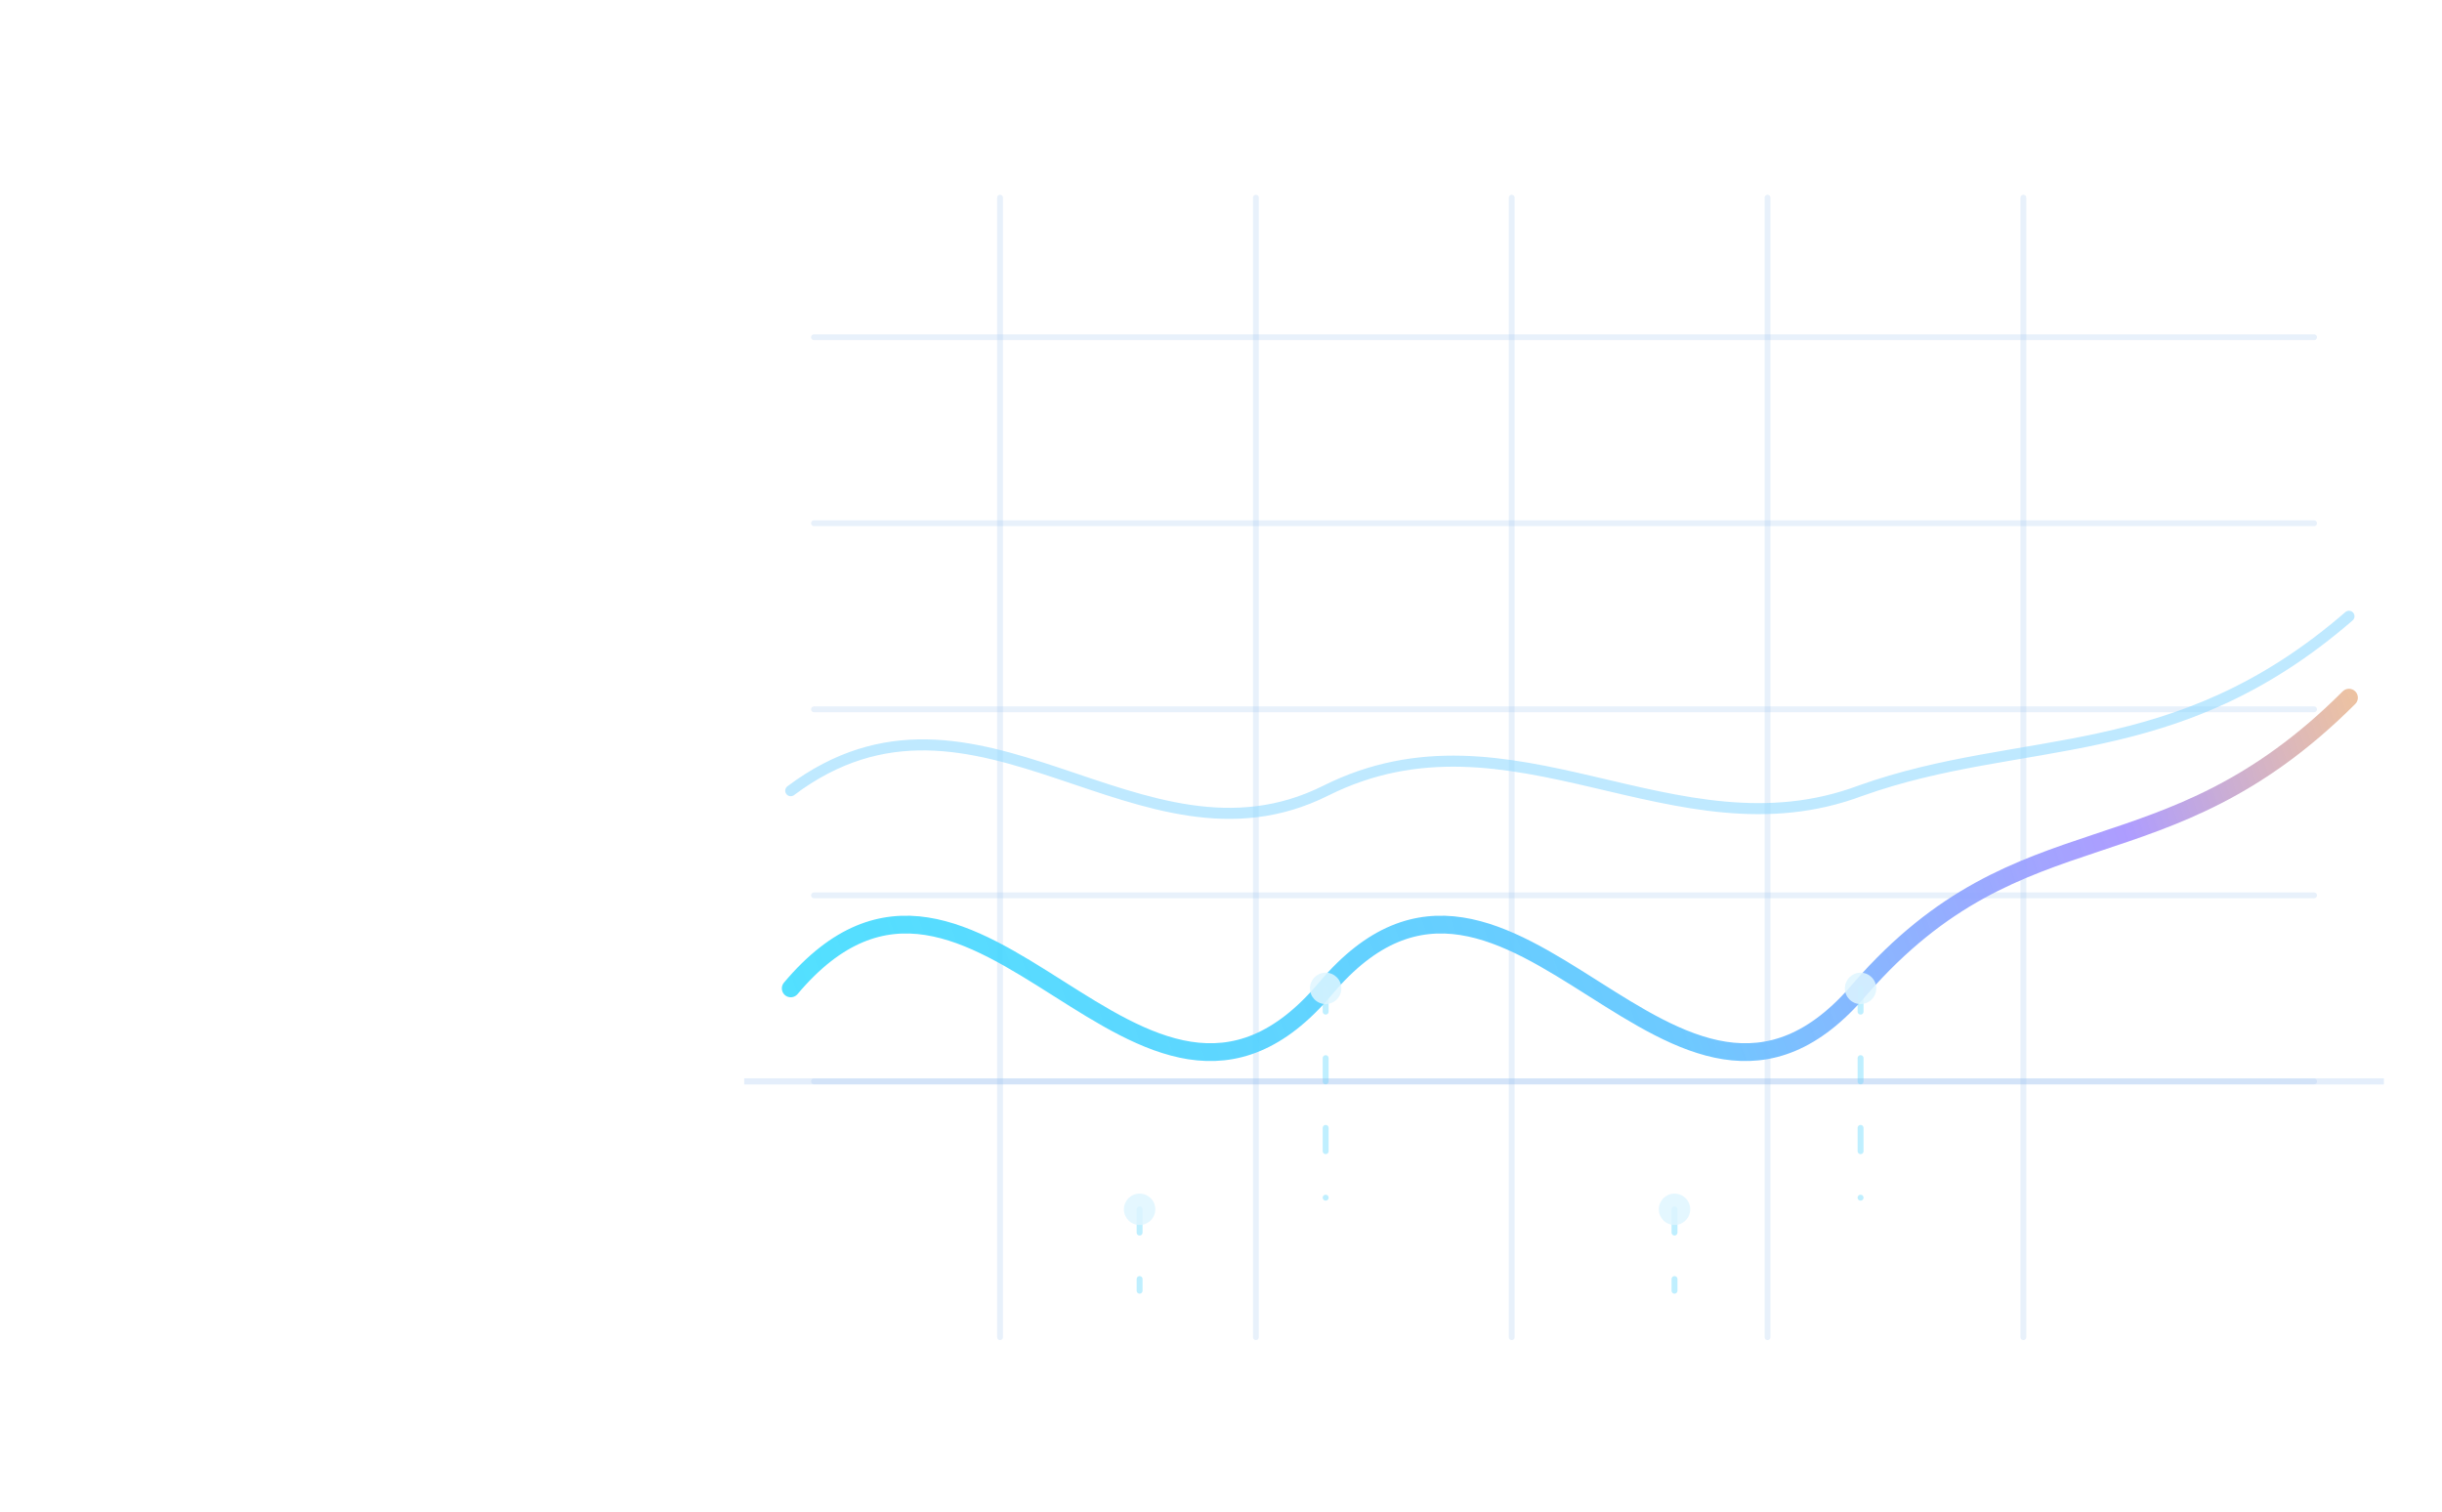
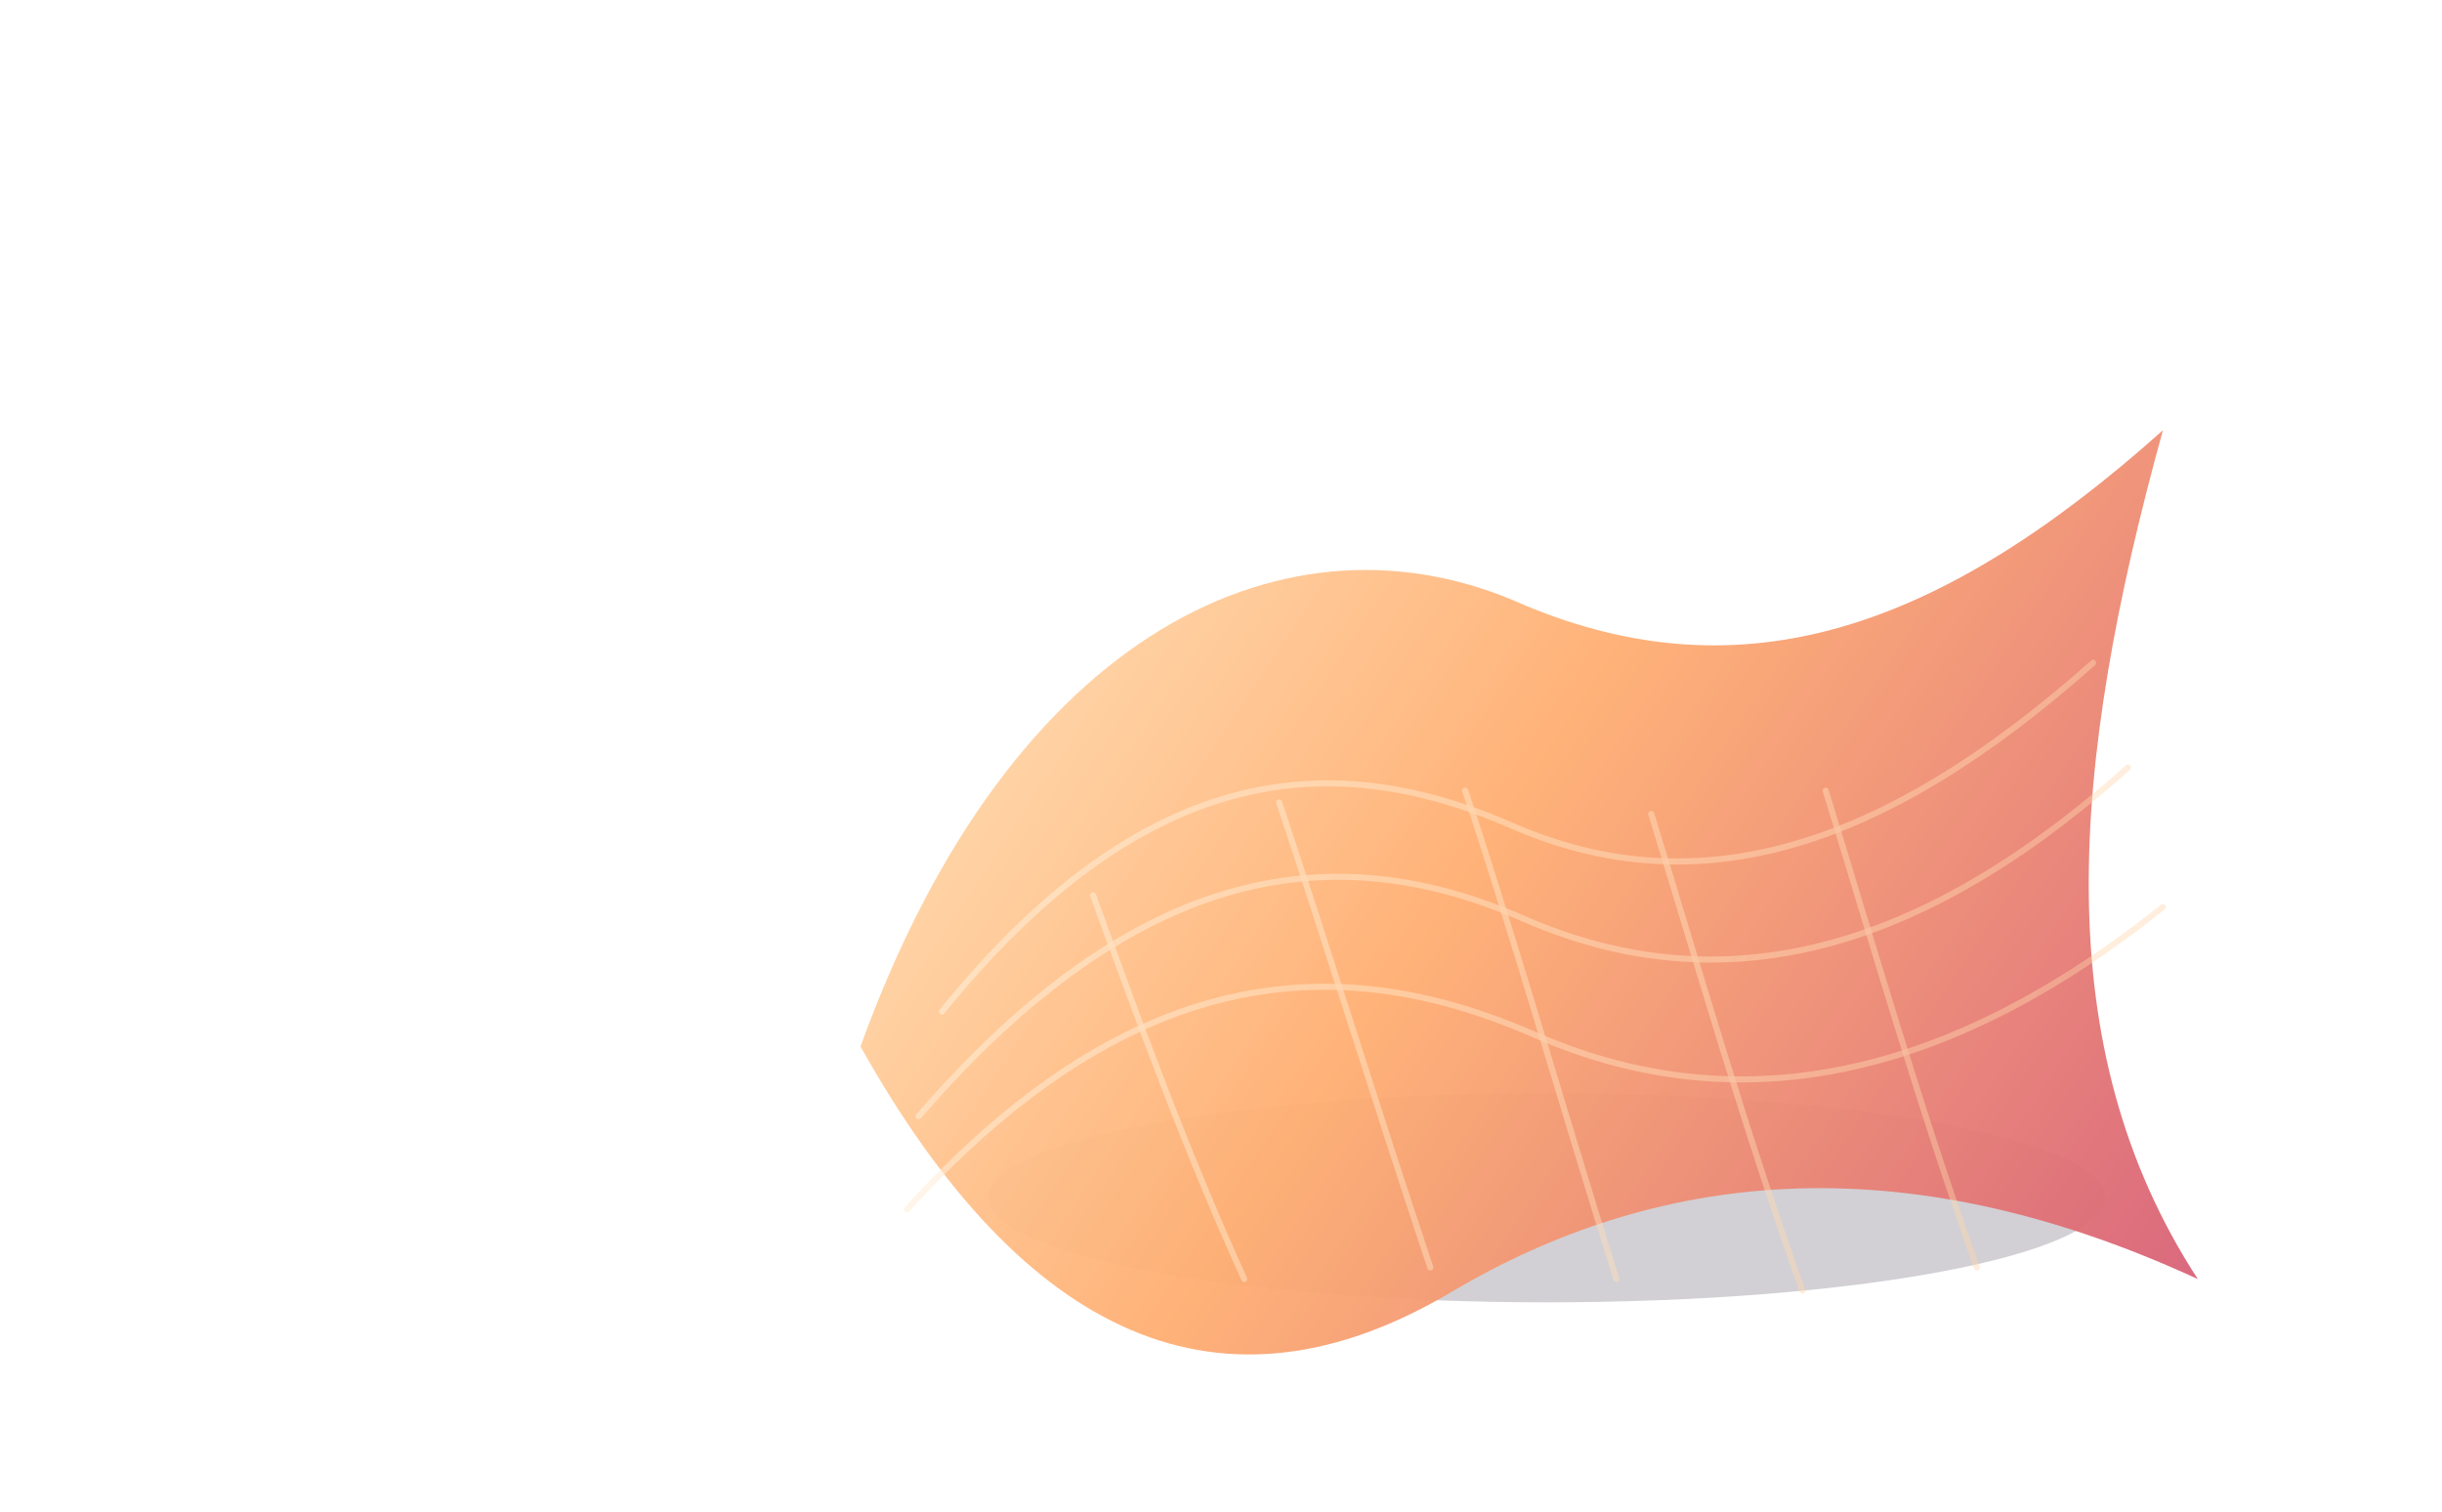
<svg xmlns="http://www.w3.org/2000/svg" width="420" height="260" viewBox="0 0 420 260" fill="none">
  <defs>
-     <linearGradient id="funcA-main" x1="138" y1="192" x2="404" y2="98" gradientUnits="userSpaceOnUse">
-       <stop offset="0" stop-color="#31DBFF" stop-opacity="0.84" />
-       <stop offset="0.52" stop-color="#67C7FF" stop-opacity="0.96" />
-       <stop offset="0.82" stop-color="#A38FFF" stop-opacity="0.88" />
-       <stop offset="1" stop-color="#F0B16F" stop-opacity="0.72" />
+     <linearGradient id="funcA-surface" x1="148" y1="70" x2="386" y2="228" gradientUnits="userSpaceOnUse">
+       <stop offset="0" stop-color="#FFE9C2" />
+       <stop offset="0.46" stop-color="#FFAF73" />
+       <stop offset="1" stop-color="#D65D79" />
+     </linearGradient>
+     <linearGradient id="funcA-grid" x1="162" y1="96" x2="368" y2="198" gradientUnits="userSpaceOnUse">
+       <stop offset="0" stop-color="#FFF4E3" stop-opacity="0.88" />
+       <stop offset="1" stop-color="#FFD3A5" stop-opacity="0.58" />
    </linearGradient>
  </defs>
-   <g stroke="#90B9ED" stroke-opacity="0.2" stroke-width="1" stroke-linecap="round">
-     <path d="M140 58H398" />
-     <path d="M140 90H398" />
-     <path d="M140 122H398" />
-     <path d="M140 154H398" />
-     <path d="M140 186H398" />
-     <path d="M172 34V230" />
-     <path d="M216 34V230" />
-     <path d="M260 34V230" />
-     <path d="M304 34V230" />
-     <path d="M348 34V230" />
+   <ellipse cx="266" cy="206" rx="96" ry="18" fill="#22172C" fill-opacity="0.2" />
+   <path d="M148 180C174 108 222 86 262 104C300 120 334 108 372 74C356 132 352 180 378 220C326 196 284 202 250 222C210 246 176 230 148 180Z" fill="url(#funcA-surface)" fill-opacity="0.96" />
+   <g stroke="url(#funcA-grid)" stroke-width="1.04" stroke-linecap="round" opacity="0.68">
+     <path d="M162 174C196 132 228 128 260 142C292 156 324 146 360 114" />
+     <path d="M158 192C196 148 230 144 262 158C294 172 328 166 366 132" />
+     <path d="M156 208C196 164 232 164 264 178C296 192 332 188 372 156" />
+     <path d="M188 154C196 176 204 198 214 220" />
+     <path d="M220 138C228 162 236 188 246 218" />
+     <path d="M252 136C260 160 268 188 278 220" />
+     <path d="M284 140C292 166 300 194 310 222" />
+     <path d="M314 136C322 162 330 190 340 218" />
  </g>
-   <path d="M136 170C168 132 196 208 228 170C260 132 288 208 320 170C348 138 372 152 404 120" stroke="url(#funcA-main)" stroke-width="3.06" stroke-linecap="round" fill="none" />
-   <path d="M136 136C168 112 196 152 228 136C260 120 288 148 320 136C348 126 374 132 404 106" stroke="#91D9FF" stroke-opacity="0.58" stroke-width="1.9" stroke-linecap="round" fill="none" />
-   <g stroke="#67D8FF" stroke-opacity="0.42" stroke-width="1.02" stroke-dasharray="4 8" stroke-linecap="round">
-     <path d="M228 170V206" />
-     <path d="M320 170V206" />
-     <path d="M196 208V222" />
-     <path d="M288 208V222" />
-   </g>
-   <g fill="#E0F6FF" fill-opacity="0.84">
-     <circle cx="196" cy="208" r="2.7" />
-     <circle cx="228" cy="170" r="2.7" />
-     <circle cx="288" cy="208" r="2.7" />
-     <circle cx="320" cy="170" r="2.7" />
-   </g>
-   <path d="M128 186H410" stroke="#90BAEE" stroke-opacity="0.24" stroke-width="1.06" />
</svg>
